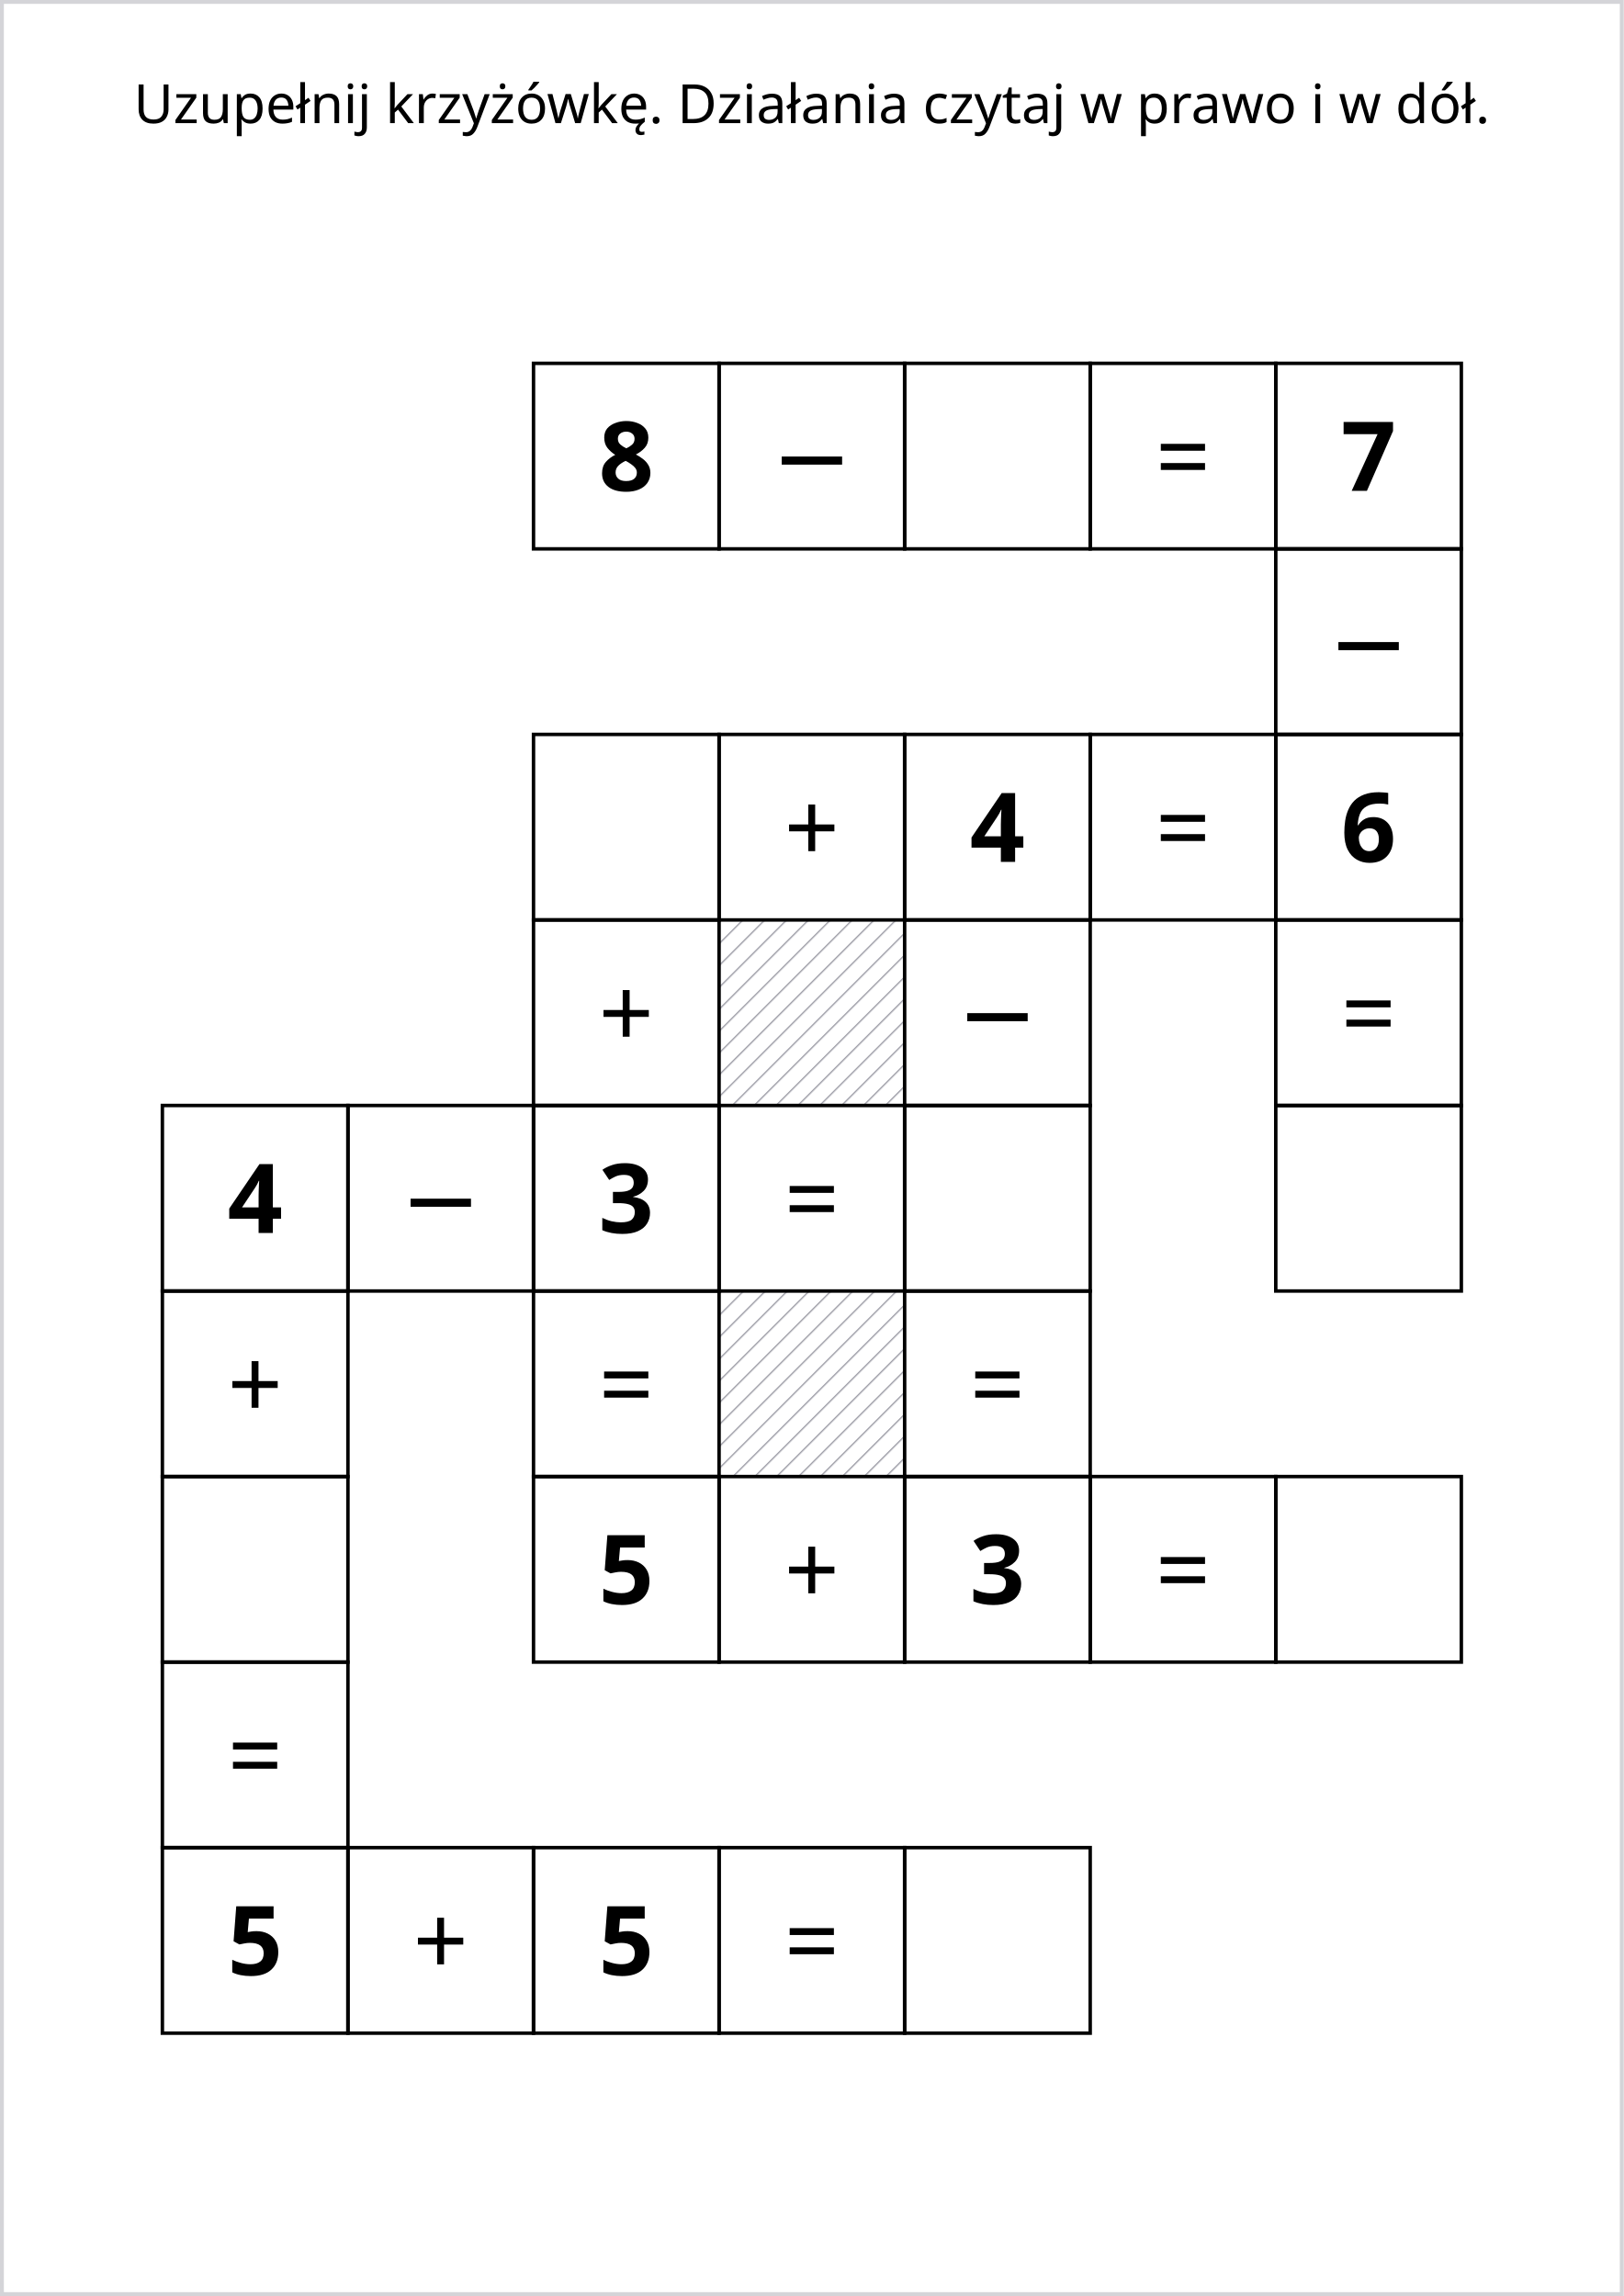
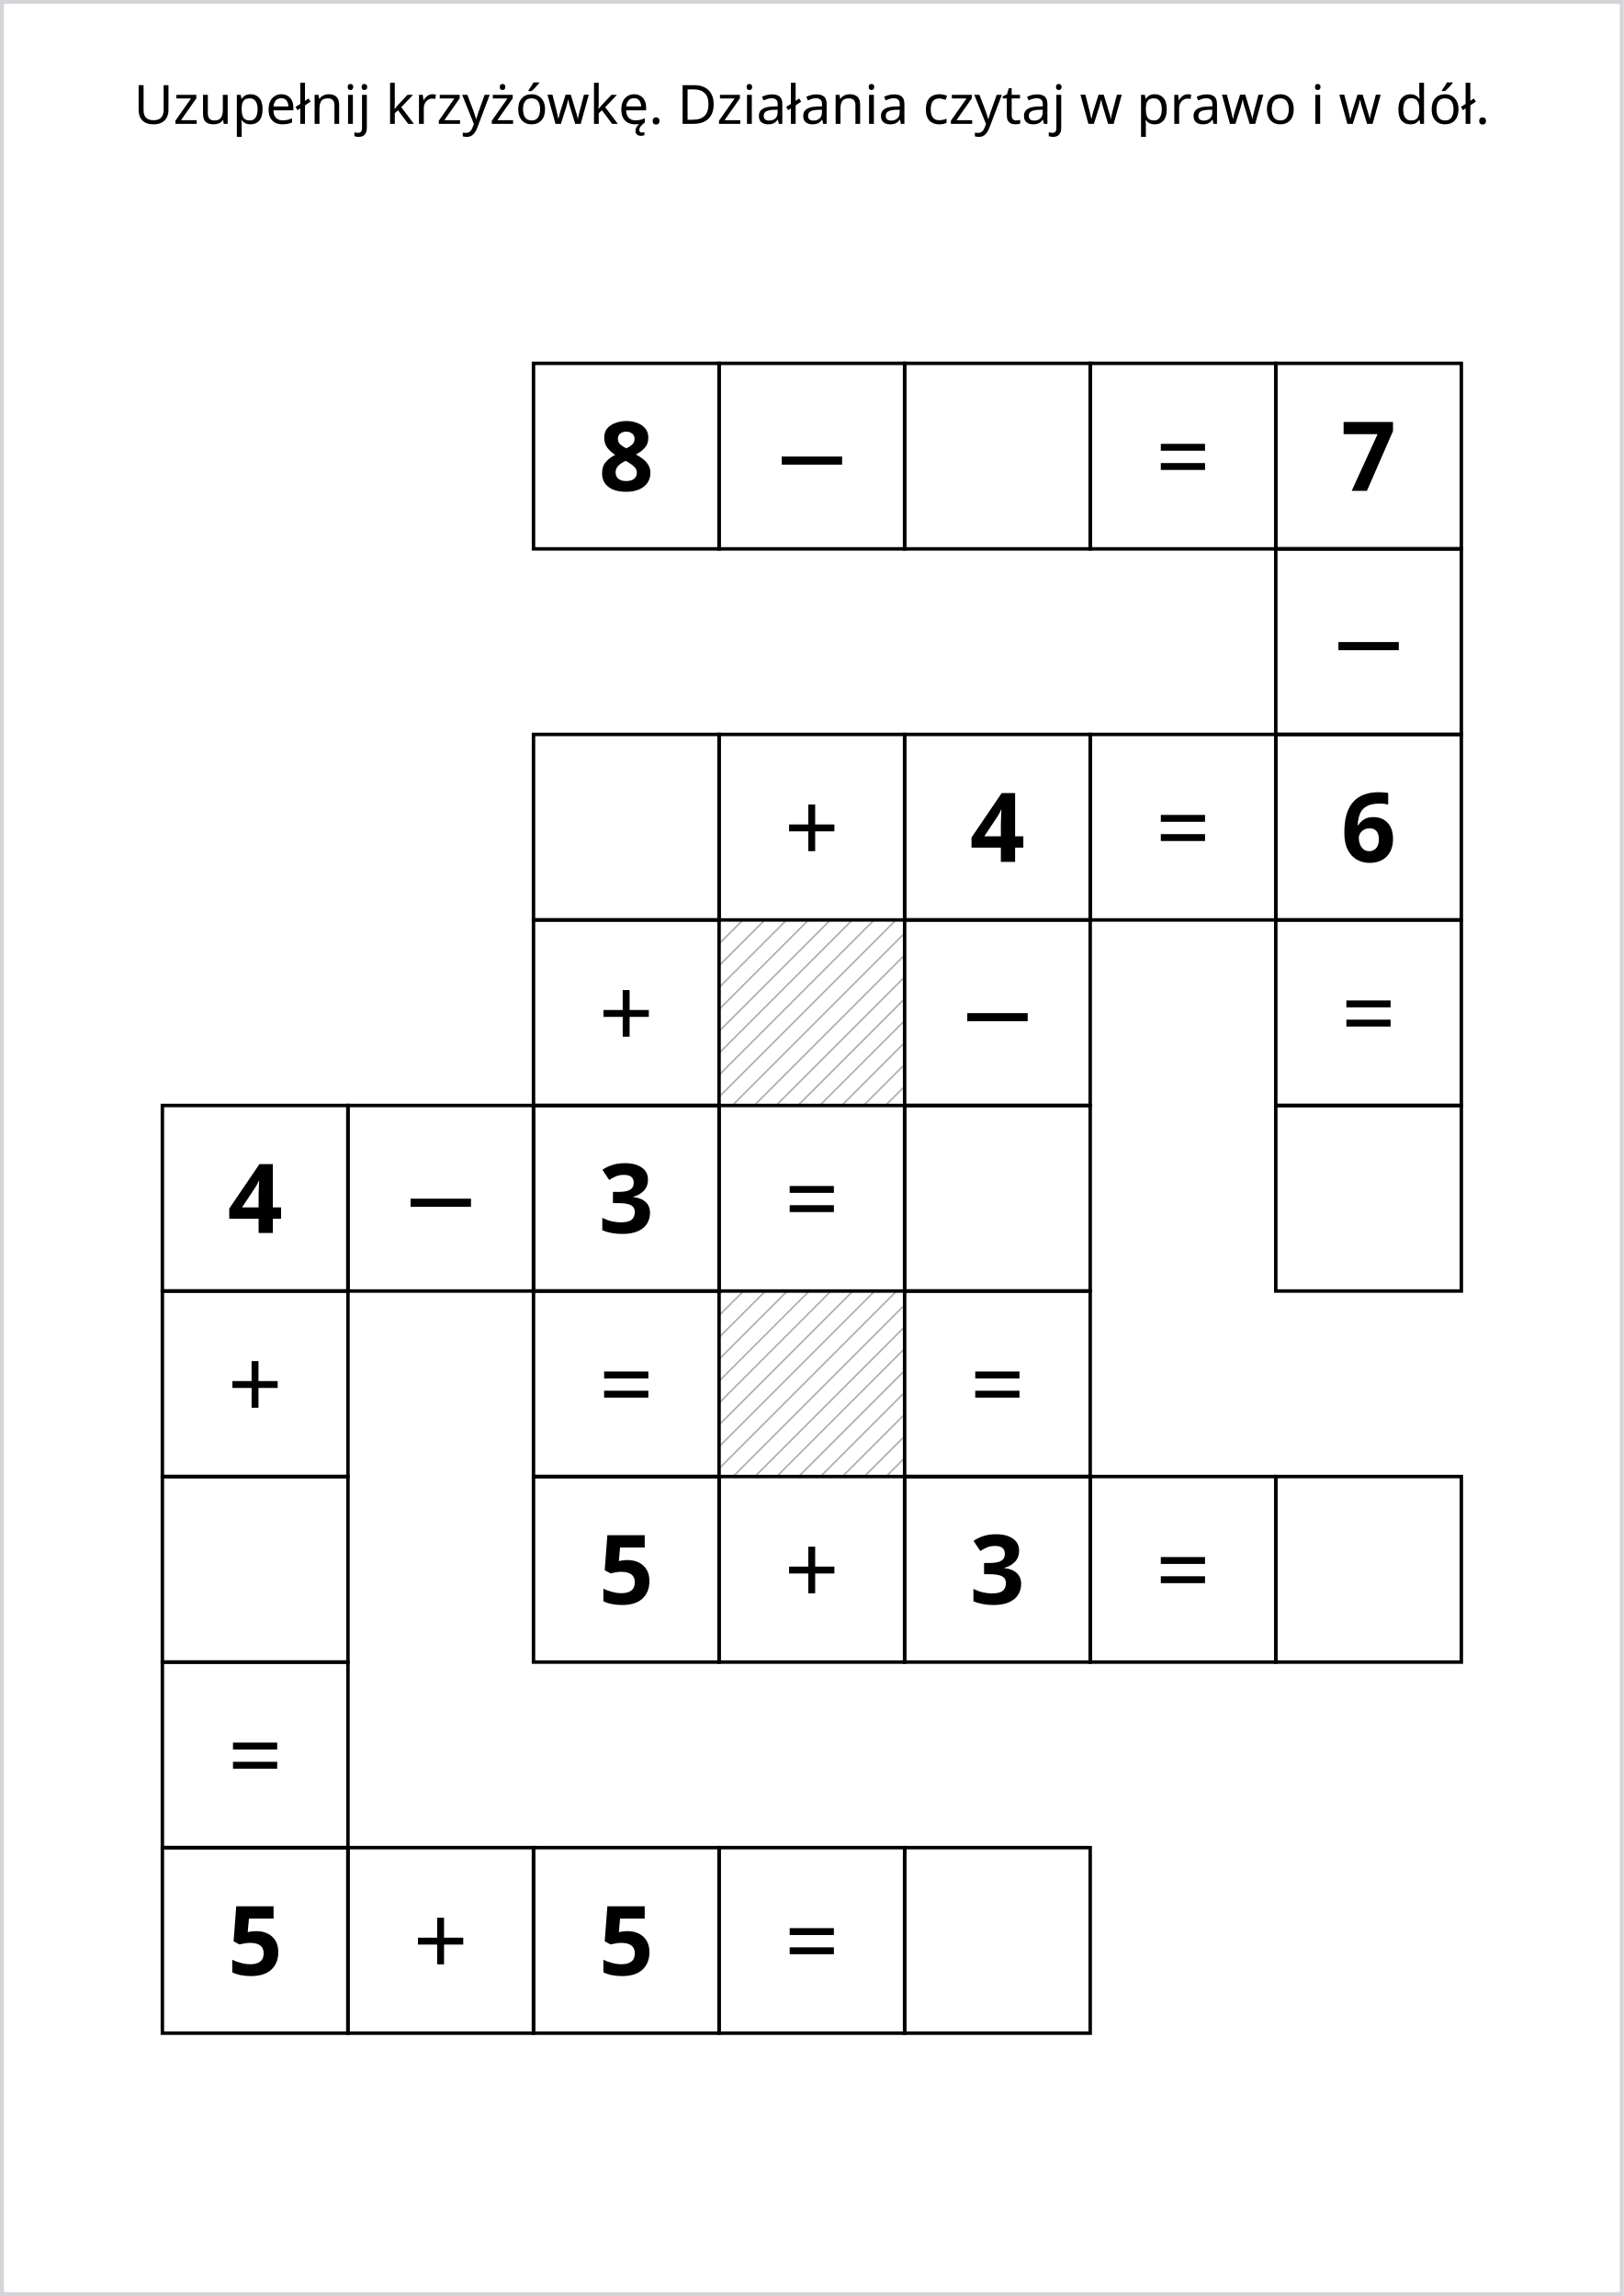
<svg xmlns="http://www.w3.org/2000/svg" viewBox="0 0 210 297" width="210" height="297">
  <rect width="210" height="297" fill="#fff" />
  <rect x="0.25" y="0.25" width="209.5" height="296.5" fill="none" stroke="#d4d4d8" stroke-width="0.5" />
-   <text x="105" y="13.5" fill="#000" font-family="ui-sans-serif, system-ui, sans-serif" font-size="7" text-anchor="middle" dominant-baseline="middle">Uzupełnij krzyżówkę. Działania czytaj w prawo i w dół.</text>
+   <text x="105" y="16.02" fill="#000" font-family="ui-sans-serif, system-ui, sans-serif" font-size="7" text-anchor="middle">Uzupełnij krzyżówkę. Działania czytaj w prawo i w dół.</text>
  <defs>
    <pattern id="gap" width="2" height="2" patternUnits="userSpaceOnUse" patternTransform="rotate(45)">
      <line x1="0" y1="0" x2="0" y2="2" stroke="#a1a1aa" stroke-width="0.35" />
    </pattern>
  </defs>
  <rect x="93" y="119" width="24" height="24" fill="url(#gap)" />
  <rect x="93" y="167" width="24" height="24" fill="url(#gap)" />
  <rect x="69" y="95" width="24" height="24" fill="none" stroke="#000" stroke-width="0.45" />
  <rect x="93" y="95" width="24" height="24" fill="none" stroke="#000" stroke-width="0.45" />
  <text x="105" y="111.493" fill="#000" font-family="ui-sans-serif, system-ui, sans-serif" font-size="12.48" text-anchor="middle">+</text>
  <rect x="117" y="95" width="24" height="24" fill="none" stroke="#000" stroke-width="0.45" />
  <text x="129" y="111.493" fill="#000" font-family="ui-sans-serif, system-ui, sans-serif" font-size="12.48" font-weight="bold" text-anchor="middle">4</text>
  <rect x="141" y="95" width="24" height="24" fill="none" stroke="#000" stroke-width="0.45" />
  <text x="153" y="111.493" fill="#000" font-family="ui-sans-serif, system-ui, sans-serif" font-size="12.48" text-anchor="middle">=</text>
  <rect x="165" y="95" width="24" height="24" fill="none" stroke="#000" stroke-width="0.45" />
  <text x="177" y="111.493" fill="#000" font-family="ui-sans-serif, system-ui, sans-serif" font-size="12.48" font-weight="bold" text-anchor="middle">6</text>
  <rect x="69" y="119" width="24" height="24" fill="none" stroke="#000" stroke-width="0.45" />
  <text x="81" y="135.493" fill="#000" font-family="ui-sans-serif, system-ui, sans-serif" font-size="12.48" text-anchor="middle">+</text>
  <rect x="69" y="143" width="24" height="24" fill="none" stroke="#000" stroke-width="0.45" />
  <text x="81" y="159.493" fill="#000" font-family="ui-sans-serif, system-ui, sans-serif" font-size="12.48" font-weight="bold" text-anchor="middle">3</text>
  <rect x="69" y="167" width="24" height="24" fill="none" stroke="#000" stroke-width="0.45" />
  <text x="81" y="183.493" fill="#000" font-family="ui-sans-serif, system-ui, sans-serif" font-size="12.48" text-anchor="middle">=</text>
  <rect x="69" y="191" width="24" height="24" fill="none" stroke="#000" stroke-width="0.45" />
  <text x="81" y="207.493" fill="#000" font-family="ui-sans-serif, system-ui, sans-serif" font-size="12.48" font-weight="bold" text-anchor="middle">5</text>
  <rect x="117" y="119" width="24" height="24" fill="none" stroke="#000" stroke-width="0.45" />
  <text x="129" y="135.493" fill="#000" font-family="ui-sans-serif, system-ui, sans-serif" font-size="12.48" text-anchor="middle">−</text>
  <rect x="117" y="143" width="24" height="24" fill="none" stroke="#000" stroke-width="0.45" />
  <rect x="117" y="167" width="24" height="24" fill="none" stroke="#000" stroke-width="0.45" />
  <text x="129" y="183.493" fill="#000" font-family="ui-sans-serif, system-ui, sans-serif" font-size="12.48" text-anchor="middle">=</text>
  <rect x="117" y="191" width="24" height="24" fill="none" stroke="#000" stroke-width="0.45" />
  <text x="129" y="207.493" fill="#000" font-family="ui-sans-serif, system-ui, sans-serif" font-size="12.48" font-weight="bold" text-anchor="middle">3</text>
  <rect x="165" y="47" width="24" height="24" fill="none" stroke="#000" stroke-width="0.45" />
  <text x="177" y="63.493" fill="#000" font-family="ui-sans-serif, system-ui, sans-serif" font-size="12.48" font-weight="bold" text-anchor="middle">7</text>
  <rect x="165" y="71" width="24" height="24" fill="none" stroke="#000" stroke-width="0.45" />
  <text x="177" y="87.493" fill="#000" font-family="ui-sans-serif, system-ui, sans-serif" font-size="12.48" text-anchor="middle">−</text>
  <rect x="165" y="119" width="24" height="24" fill="none" stroke="#000" stroke-width="0.45" />
  <text x="177" y="135.493" fill="#000" font-family="ui-sans-serif, system-ui, sans-serif" font-size="12.48" text-anchor="middle">=</text>
  <rect x="165" y="143" width="24" height="24" fill="none" stroke="#000" stroke-width="0.45" />
  <rect x="69" y="47" width="24" height="24" fill="none" stroke="#000" stroke-width="0.45" />
  <text x="81" y="63.493" fill="#000" font-family="ui-sans-serif, system-ui, sans-serif" font-size="12.48" font-weight="bold" text-anchor="middle">8</text>
  <rect x="93" y="47" width="24" height="24" fill="none" stroke="#000" stroke-width="0.45" />
  <text x="105" y="63.493" fill="#000" font-family="ui-sans-serif, system-ui, sans-serif" font-size="12.48" text-anchor="middle">−</text>
  <rect x="117" y="47" width="24" height="24" fill="none" stroke="#000" stroke-width="0.45" />
  <rect x="141" y="47" width="24" height="24" fill="none" stroke="#000" stroke-width="0.45" />
  <text x="153" y="63.493" fill="#000" font-family="ui-sans-serif, system-ui, sans-serif" font-size="12.48" text-anchor="middle">=</text>
  <rect x="21" y="143" width="24" height="24" fill="none" stroke="#000" stroke-width="0.45" />
  <text x="33" y="159.493" fill="#000" font-family="ui-sans-serif, system-ui, sans-serif" font-size="12.48" font-weight="bold" text-anchor="middle">4</text>
  <rect x="45" y="143" width="24" height="24" fill="none" stroke="#000" stroke-width="0.45" />
  <text x="57" y="159.493" fill="#000" font-family="ui-sans-serif, system-ui, sans-serif" font-size="12.48" text-anchor="middle">−</text>
  <rect x="93" y="143" width="24" height="24" fill="none" stroke="#000" stroke-width="0.45" />
  <text x="105" y="159.493" fill="#000" font-family="ui-sans-serif, system-ui, sans-serif" font-size="12.48" text-anchor="middle">=</text>
  <rect x="21" y="167" width="24" height="24" fill="none" stroke="#000" stroke-width="0.45" />
  <text x="33" y="183.493" fill="#000" font-family="ui-sans-serif, system-ui, sans-serif" font-size="12.48" text-anchor="middle">+</text>
  <rect x="21" y="191" width="24" height="24" fill="none" stroke="#000" stroke-width="0.45" />
  <rect x="21" y="215" width="24" height="24" fill="none" stroke="#000" stroke-width="0.45" />
  <text x="33" y="231.493" fill="#000" font-family="ui-sans-serif, system-ui, sans-serif" font-size="12.48" text-anchor="middle">=</text>
  <rect x="21" y="239" width="24" height="24" fill="none" stroke="#000" stroke-width="0.45" />
  <text x="33" y="255.493" fill="#000" font-family="ui-sans-serif, system-ui, sans-serif" font-size="12.48" font-weight="bold" text-anchor="middle">5</text>
  <rect x="93" y="191" width="24" height="24" fill="none" stroke="#000" stroke-width="0.45" />
  <text x="105" y="207.493" fill="#000" font-family="ui-sans-serif, system-ui, sans-serif" font-size="12.48" text-anchor="middle">+</text>
  <rect x="141" y="191" width="24" height="24" fill="none" stroke="#000" stroke-width="0.45" />
  <text x="153" y="207.493" fill="#000" font-family="ui-sans-serif, system-ui, sans-serif" font-size="12.48" text-anchor="middle">=</text>
  <rect x="165" y="191" width="24" height="24" fill="none" stroke="#000" stroke-width="0.45" />
  <rect x="45" y="239" width="24" height="24" fill="none" stroke="#000" stroke-width="0.45" />
  <text x="57" y="255.493" fill="#000" font-family="ui-sans-serif, system-ui, sans-serif" font-size="12.48" text-anchor="middle">+</text>
  <rect x="69" y="239" width="24" height="24" fill="none" stroke="#000" stroke-width="0.45" />
  <text x="81" y="255.493" fill="#000" font-family="ui-sans-serif, system-ui, sans-serif" font-size="12.48" font-weight="bold" text-anchor="middle">5</text>
  <rect x="93" y="239" width="24" height="24" fill="none" stroke="#000" stroke-width="0.45" />
  <text x="105" y="255.493" fill="#000" font-family="ui-sans-serif, system-ui, sans-serif" font-size="12.48" text-anchor="middle">=</text>
  <rect x="117" y="239" width="24" height="24" fill="none" stroke="#000" stroke-width="0.45" />
</svg>
